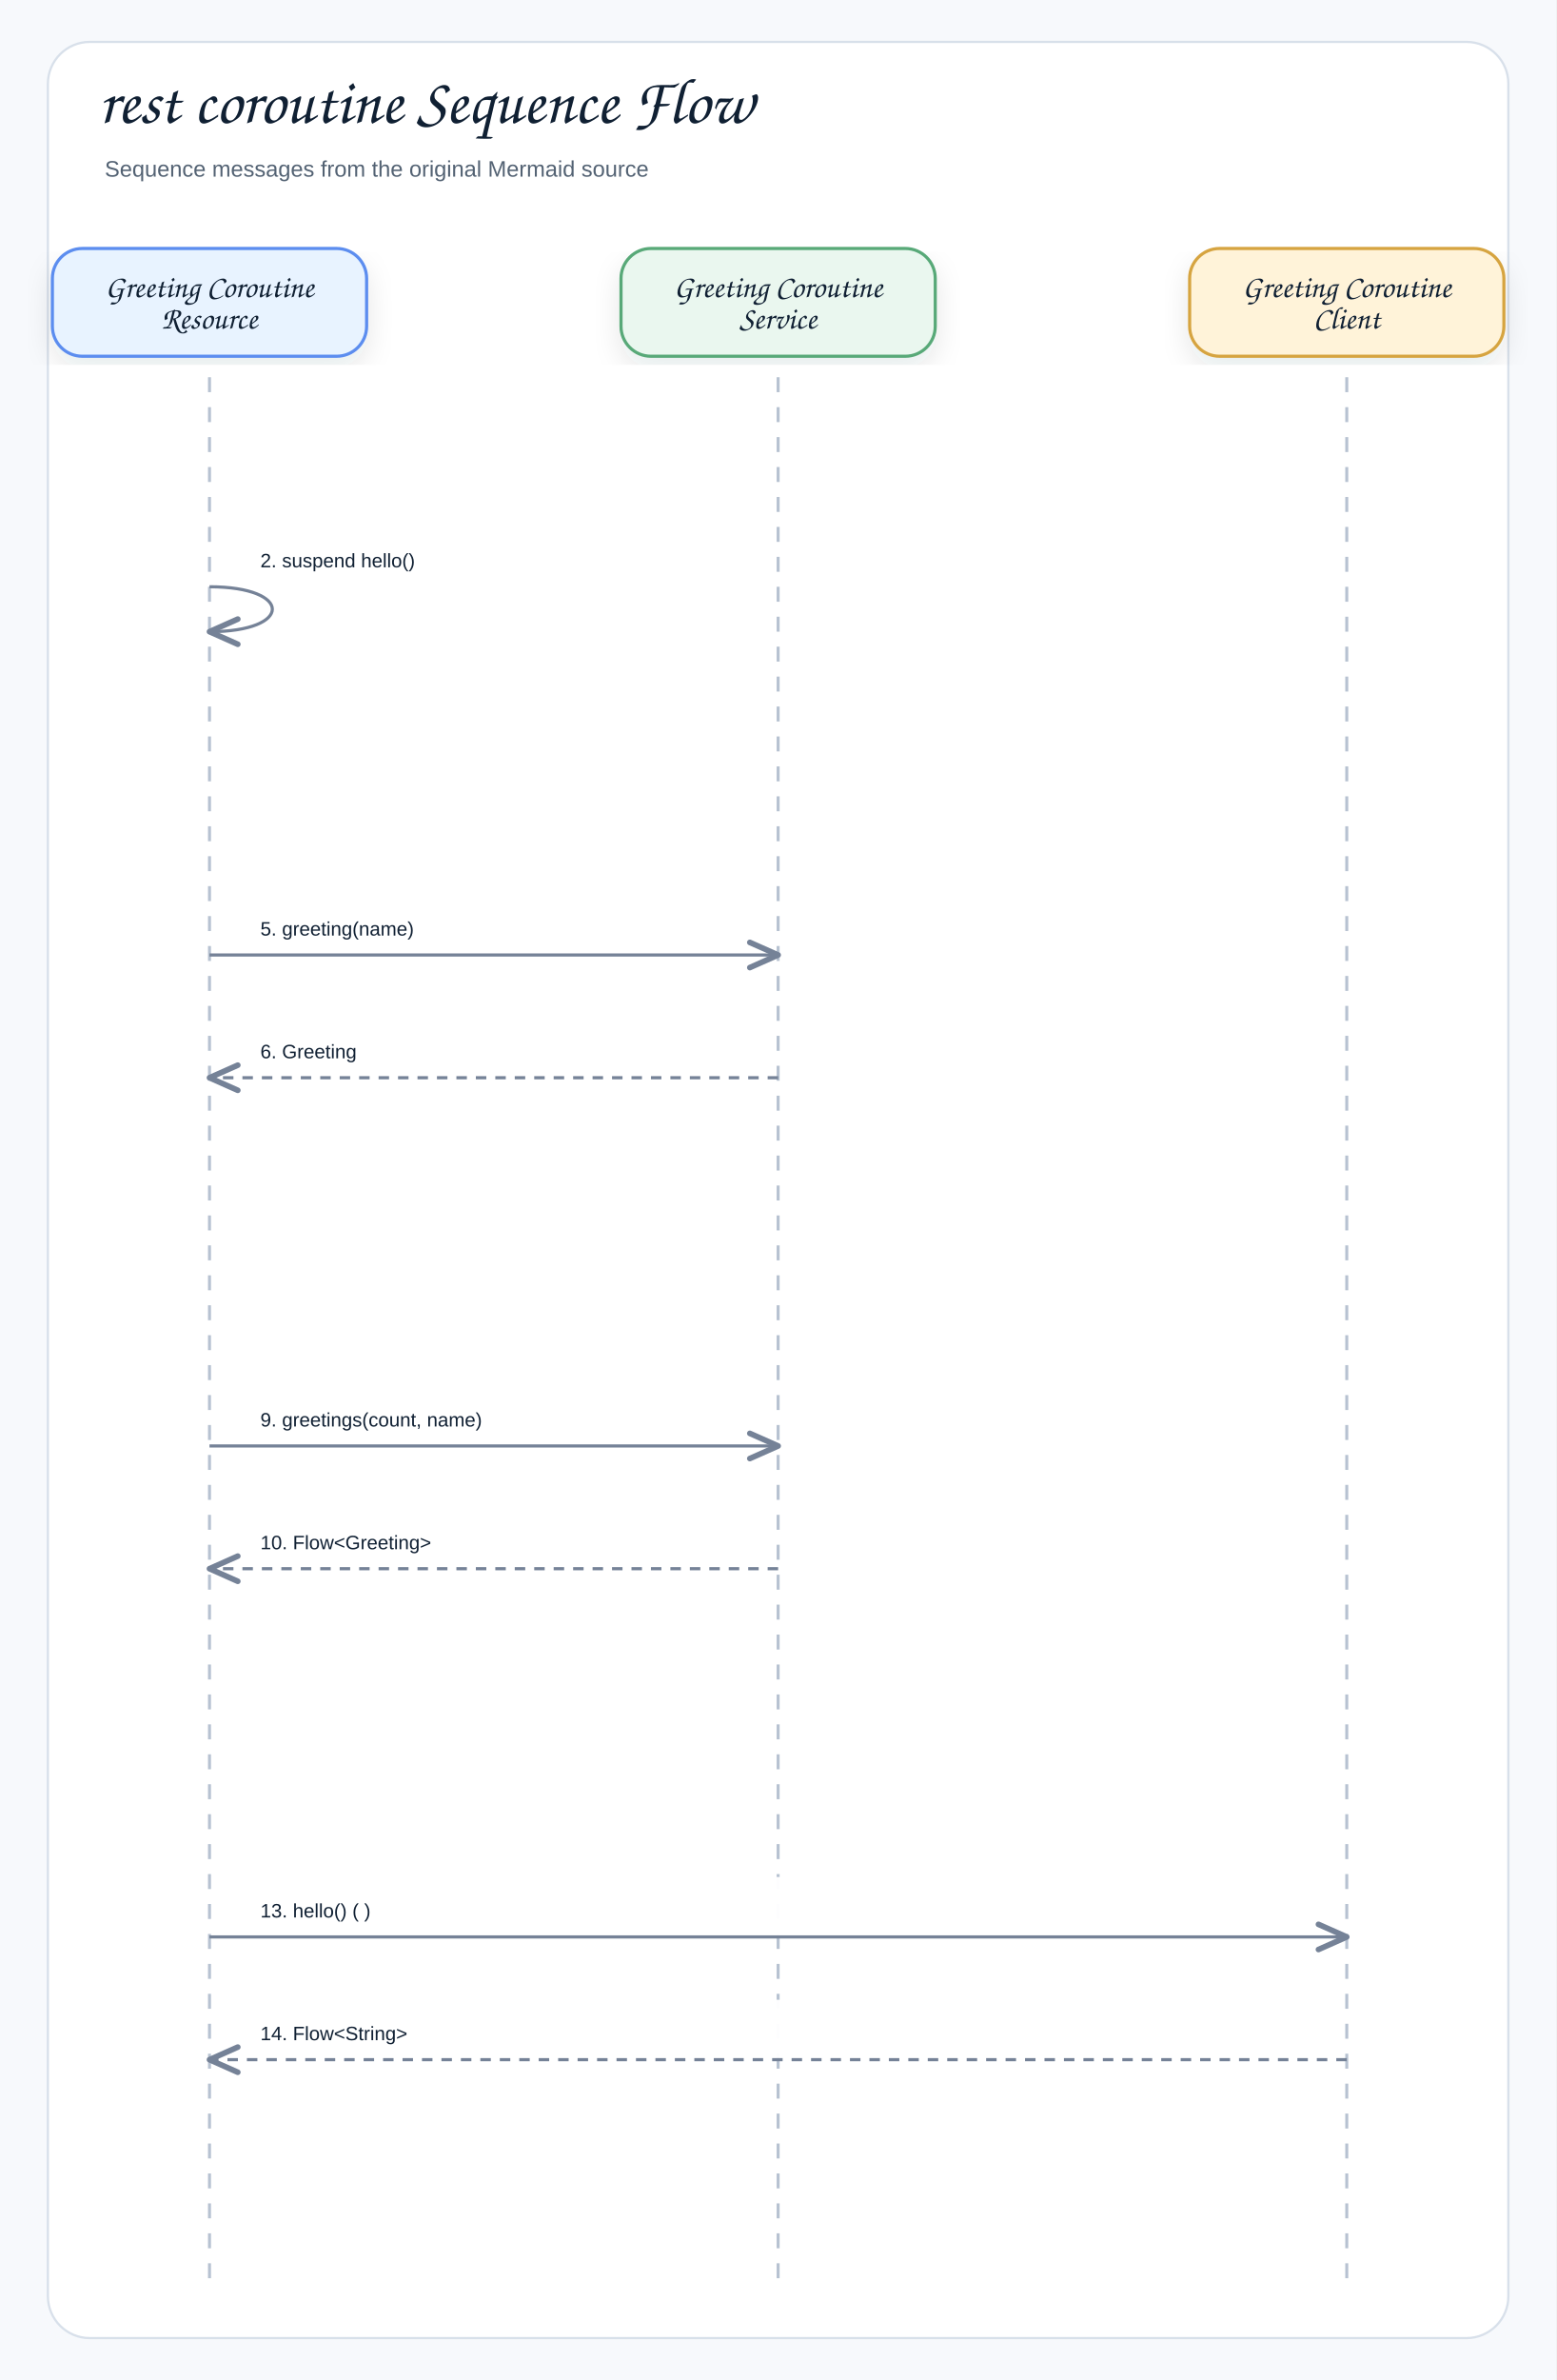
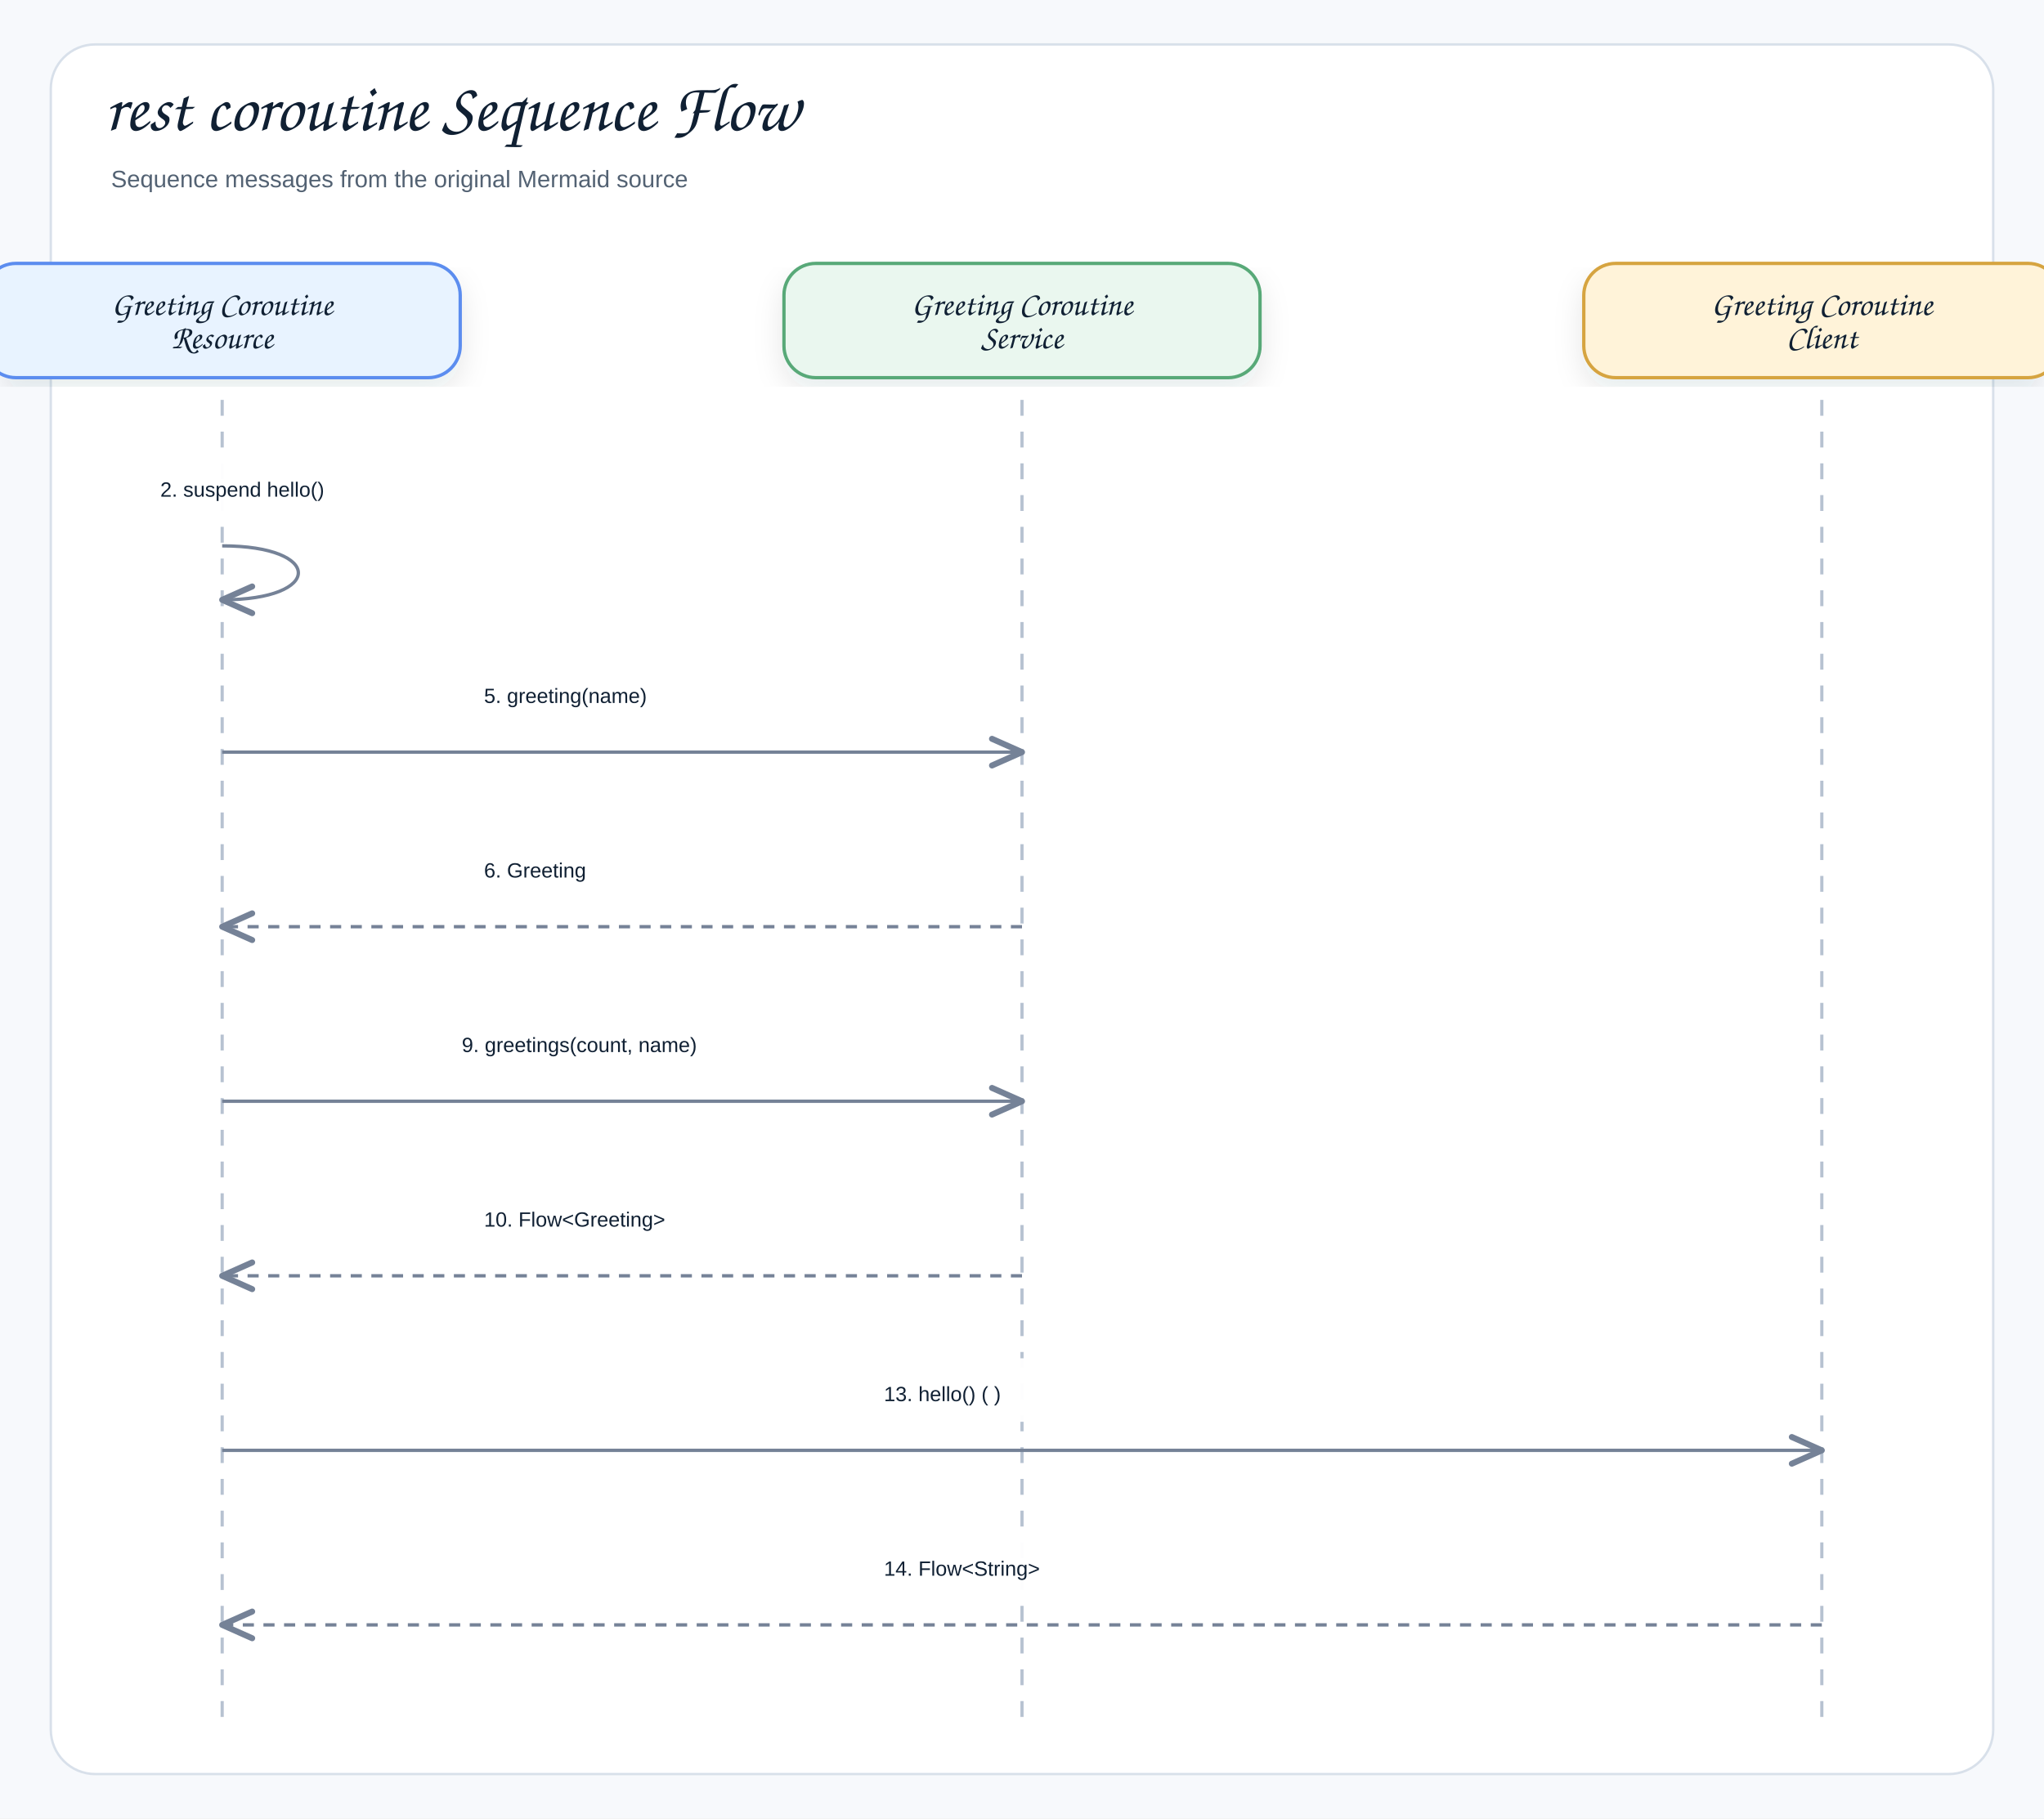
- <svg xmlns="http://www.w3.org/2000/svg" width="1040" height="1590" viewBox="0 0 1040 1590" role="img" aria-label="rest coroutine Sequence Flow">
+ <svg xmlns="http://www.w3.org/2000/svg" width="1288" height="1146" viewBox="0 0 1288 1146" role="img" aria-label="rest coroutine Sequence Flow">
  <defs>
    <filter id="shadow" x="-8%" y="-8%" width="116%" height="116%">
      <feDropShadow dx="0" dy="8" stdDeviation="9" flood-color="#1f2937" flood-opacity="0.10" />
    </filter>
    <marker id="openArrow" markerWidth="12" markerHeight="10" refX="10" refY="5" orient="auto" markerUnits="strokeWidth">
      <path d="M 1 1 L 10 5 L 1 9" fill="none" stroke="#758297" stroke-width="1.8" stroke-linecap="round" stroke-linejoin="round" />
    </marker>
    <marker id="inherit" markerWidth="14" markerHeight="12" refX="12" refY="6" orient="auto" markerUnits="strokeWidth">
      <path d="M 0 1 L 12 6 L 0 11 Z" fill="#ffffff" stroke="#758297" stroke-width="1.8" />
    </marker>
    <style>
    .canvas{fill:#f7f9fc}.frame{fill:#fff;stroke:#d8e0ea;stroke-width:1.5}
    .title{font-family:"Architects Daughter","Comic Sans MS","Comic Sans",cursive;font-size:43px;font-weight:400;fill:#102033}
    .subtitle{font-family:"Comic Sans MS","Comic Sans","Comic Neue",Arial,sans-serif;font-size:15px;font-weight:400;fill:#536273}
    .label{font-family:"Architects Daughter","Comic Sans MS","Comic Sans",cursive;font-size:25px;font-weight:400;fill:#102033}
    .smallLabel{font-family:"Architects Daughter","Comic Sans MS","Comic Sans",cursive;font-size:21px;font-weight:400;fill:#102033}
    .mono{font-family:"Comic Sans MS","Comic Sans","Comic Neue",Arial,sans-serif;font-size:12px;font-weight:400;fill:#102033}
    .small{font-family:"Comic Sans MS","Comic Sans","Comic Neue",Arial,sans-serif;font-size:12px;font-weight:400;fill:#536273}
    .strong{font-family:"Comic Sans MS","Comic Sans","Comic Neue",Arial,sans-serif;font-size:13px;font-weight:400;fill:#102033}
    .card{stroke-width:2.1;filter:url(#shadow)}.compartment{stroke-width:1.5;fill:none}
    .line{stroke:#758297;stroke-width:2.1;fill:none;marker-end:url(#openArrow)}
    .plainLine{stroke:#758297;stroke-width:2.1;fill:none}
    .dashed{stroke:#758297;stroke-width:2.1;stroke-dasharray:7 6;fill:none;marker-end:url(#openArrow)}
    .inheritLine{stroke:#758297;stroke-width:2.2;fill:none;marker-end:url(#inherit)}
    .implLine{stroke:#758297;stroke-width:2.2;stroke-dasharray:8 7;fill:none;marker-end:url(#inherit)}
  </style>
  </defs>
-   <rect class="canvas" width="1040" height="1590" />
-   <rect class="frame" x="32" y="28" width="976" height="1534" rx="28" />
+   <rect class="canvas" width="1288" height="1146" />
+   <rect class="frame" x="32" y="28" width="1224" height="1090" rx="28" />
  <text class="title" x="66" y="82">rest coroutine Sequence Flow</text>
  <text class="subtitle" x="70" y="118">Sequence messages from the original Mermaid source</text>
-   <rect class="card" x="35" y="166" width="210" height="72" rx="20" fill="#E8F3FF" stroke="#5B8DEF" />
+   <rect class="card" x="-10" y="166" width="300" height="72" rx="20" fill="#E8F3FF" stroke="#5B8DEF" />
  <text class="smallLabel" x="140" y="198.5" text-anchor="middle">Greeting Coroutine</text>
  <text class="smallLabel" x="140" y="219.5" text-anchor="middle">Resource</text>
-   <line x1="140" y1="252" x2="140" y2="1530" stroke="#b7c2d1" stroke-width="2" stroke-dasharray="10 10" />
-   <rect class="card" x="415" y="166" width="210" height="72" rx="20" fill="#EAF7EF" stroke="#58A978" />
-   <text class="smallLabel" x="520" y="198.5" text-anchor="middle">Greeting Coroutine</text>
-   <text class="smallLabel" x="520" y="219.5" text-anchor="middle">Service</text>
-   <line x1="520" y1="252" x2="520" y2="1530" stroke="#b7c2d1" stroke-width="2" stroke-dasharray="10 10" />
-   <rect class="card" x="795" y="166" width="210" height="72" rx="20" fill="#FFF3D9" stroke="#D6A441" />
-   <text class="smallLabel" x="900" y="198.5" text-anchor="middle">Greeting Coroutine</text>
-   <text class="smallLabel" x="900" y="219.5" text-anchor="middle">Client</text>
-   <line x1="900" y1="252" x2="900" y2="1530" stroke="#b7c2d1" stroke-width="2" stroke-dasharray="10 10" />
-   <rect x="158" y="352" width="190" height="39" rx="12" fill="#ffffff" opacity="0.97" />
-   <text class="strong" x="174" y="379" text-anchor="start">2. suspend hello()</text>
-   <path class="line" d="M140 392 C196 392 196 422 140 422" />
-   <rect x="158" y="598" width="344" height="39" rx="12" fill="#ffffff" opacity="0.97" />
-   <text class="strong" x="174" y="625" text-anchor="start">5. greeting(name)</text>
-   <path class="line" d="M140 638 L520 638" />
-   <rect x="158" y="680" width="344" height="39" rx="12" fill="#ffffff" opacity="0.97" />
-   <text class="strong" x="174" y="707" text-anchor="start">6. Greeting</text>
-   <path class="dashed" d="M520 720 L140 720" />
-   <rect x="158" y="926" width="344" height="39" rx="12" fill="#ffffff" opacity="0.97" />
-   <text class="strong" x="174" y="953" text-anchor="start">9. greetings(count, name)</text>
-   <path class="line" d="M140 966 L520 966" />
-   <rect x="158" y="1008" width="344" height="39" rx="12" fill="#ffffff" opacity="0.97" />
-   <text class="strong" x="174" y="1035" text-anchor="start">10. Flow&lt;Greeting&gt;</text>
-   <path class="dashed" d="M520 1048 L140 1048" />
-   <rect x="158" y="1254" width="724" height="39" rx="12" fill="#ffffff" opacity="0.97" />
-   <text class="strong" x="174" y="1281" text-anchor="start">13. hello() ( )</text>
-   <path class="line" d="M140 1294 L900 1294" />
-   <rect x="158" y="1336" width="724" height="39" rx="12" fill="#ffffff" opacity="0.97" />
-   <text class="strong" x="174" y="1363" text-anchor="start">14. Flow&lt;String&gt;</text>
-   <path class="dashed" d="M900 1376 L140 1376" />
+   <line class="lifeline" x1="140" y1="252" x2="140" y2="1086" stroke="#b7c2d1" stroke-width="2" stroke-dasharray="10 10" />
+   <rect class="card" x="494" y="166" width="300" height="72" rx="20" fill="#EAF7EF" stroke="#58A978" />
+   <text class="smallLabel" x="644" y="198.5" text-anchor="middle">Greeting Coroutine</text>
+   <text class="smallLabel" x="644" y="219.5" text-anchor="middle">Service</text>
+   <line class="lifeline" x1="644" y1="252" x2="644" y2="1086" stroke="#b7c2d1" stroke-width="2" stroke-dasharray="10 10" />
+   <rect class="card" x="998" y="166" width="300" height="72" rx="20" fill="#FFF3D9" stroke="#D6A441" />
+   <text class="smallLabel" x="1148" y="198.5" text-anchor="middle">Greeting Coroutine</text>
+   <text class="smallLabel" x="1148" y="219.5" text-anchor="middle">Client</text>
+   <line class="lifeline" x1="1148" y1="252" x2="1148" y2="1086" stroke="#b7c2d1" stroke-width="2" stroke-dasharray="10 10" />
+   <rect x="83" y="286" width="210" height="40" rx="12" fill="#ffffff" opacity="0.97" />
+   <text class="strong" x="101" y="313" text-anchor="start">2. suspend hello()</text>
+   <path class="line" d="M140 344 C204 344 204 378 140 378" />
+   <rect x="287" y="416" width="210" height="40" rx="12" fill="#ffffff" opacity="0.97" />
+   <text class="strong" x="305" y="443" text-anchor="start">5. greeting(name)</text>
+   <path class="line" d="M140 474 L644 474" />
+   <rect x="287" y="526" width="210" height="40" rx="12" fill="#ffffff" opacity="0.97" />
+   <text class="strong" x="305" y="553" text-anchor="start">6. Greeting</text>
+   <path class="dashed" d="M644 584 L140 584" />
+   <rect x="273" y="636" width="238" height="40" rx="12" fill="#ffffff" opacity="0.97" />
+   <text class="strong" x="291" y="663" text-anchor="start">9. greetings(count, name)</text>
+   <path class="line" d="M140 694 L644 694" />
+   <rect x="287" y="746" width="210" height="40" rx="12" fill="#ffffff" opacity="0.97" />
+   <text class="strong" x="305" y="773" text-anchor="start">10. Flow&lt;Greeting&gt;</text>
+   <path class="dashed" d="M644 804 L140 804" />
+   <rect x="539" y="856" width="210" height="40" rx="12" fill="#ffffff" opacity="0.97" />
+   <text class="strong" x="557" y="883" text-anchor="start">13. hello() ( )</text>
+   <path class="line" d="M140 914 L1148 914" />
+   <rect x="539" y="966" width="210" height="40" rx="12" fill="#ffffff" opacity="0.97" />
+   <text class="strong" x="557" y="993" text-anchor="start">14. Flow&lt;String&gt;</text>
+   <path class="dashed" d="M1148 1024 L140 1024" />
</svg>
